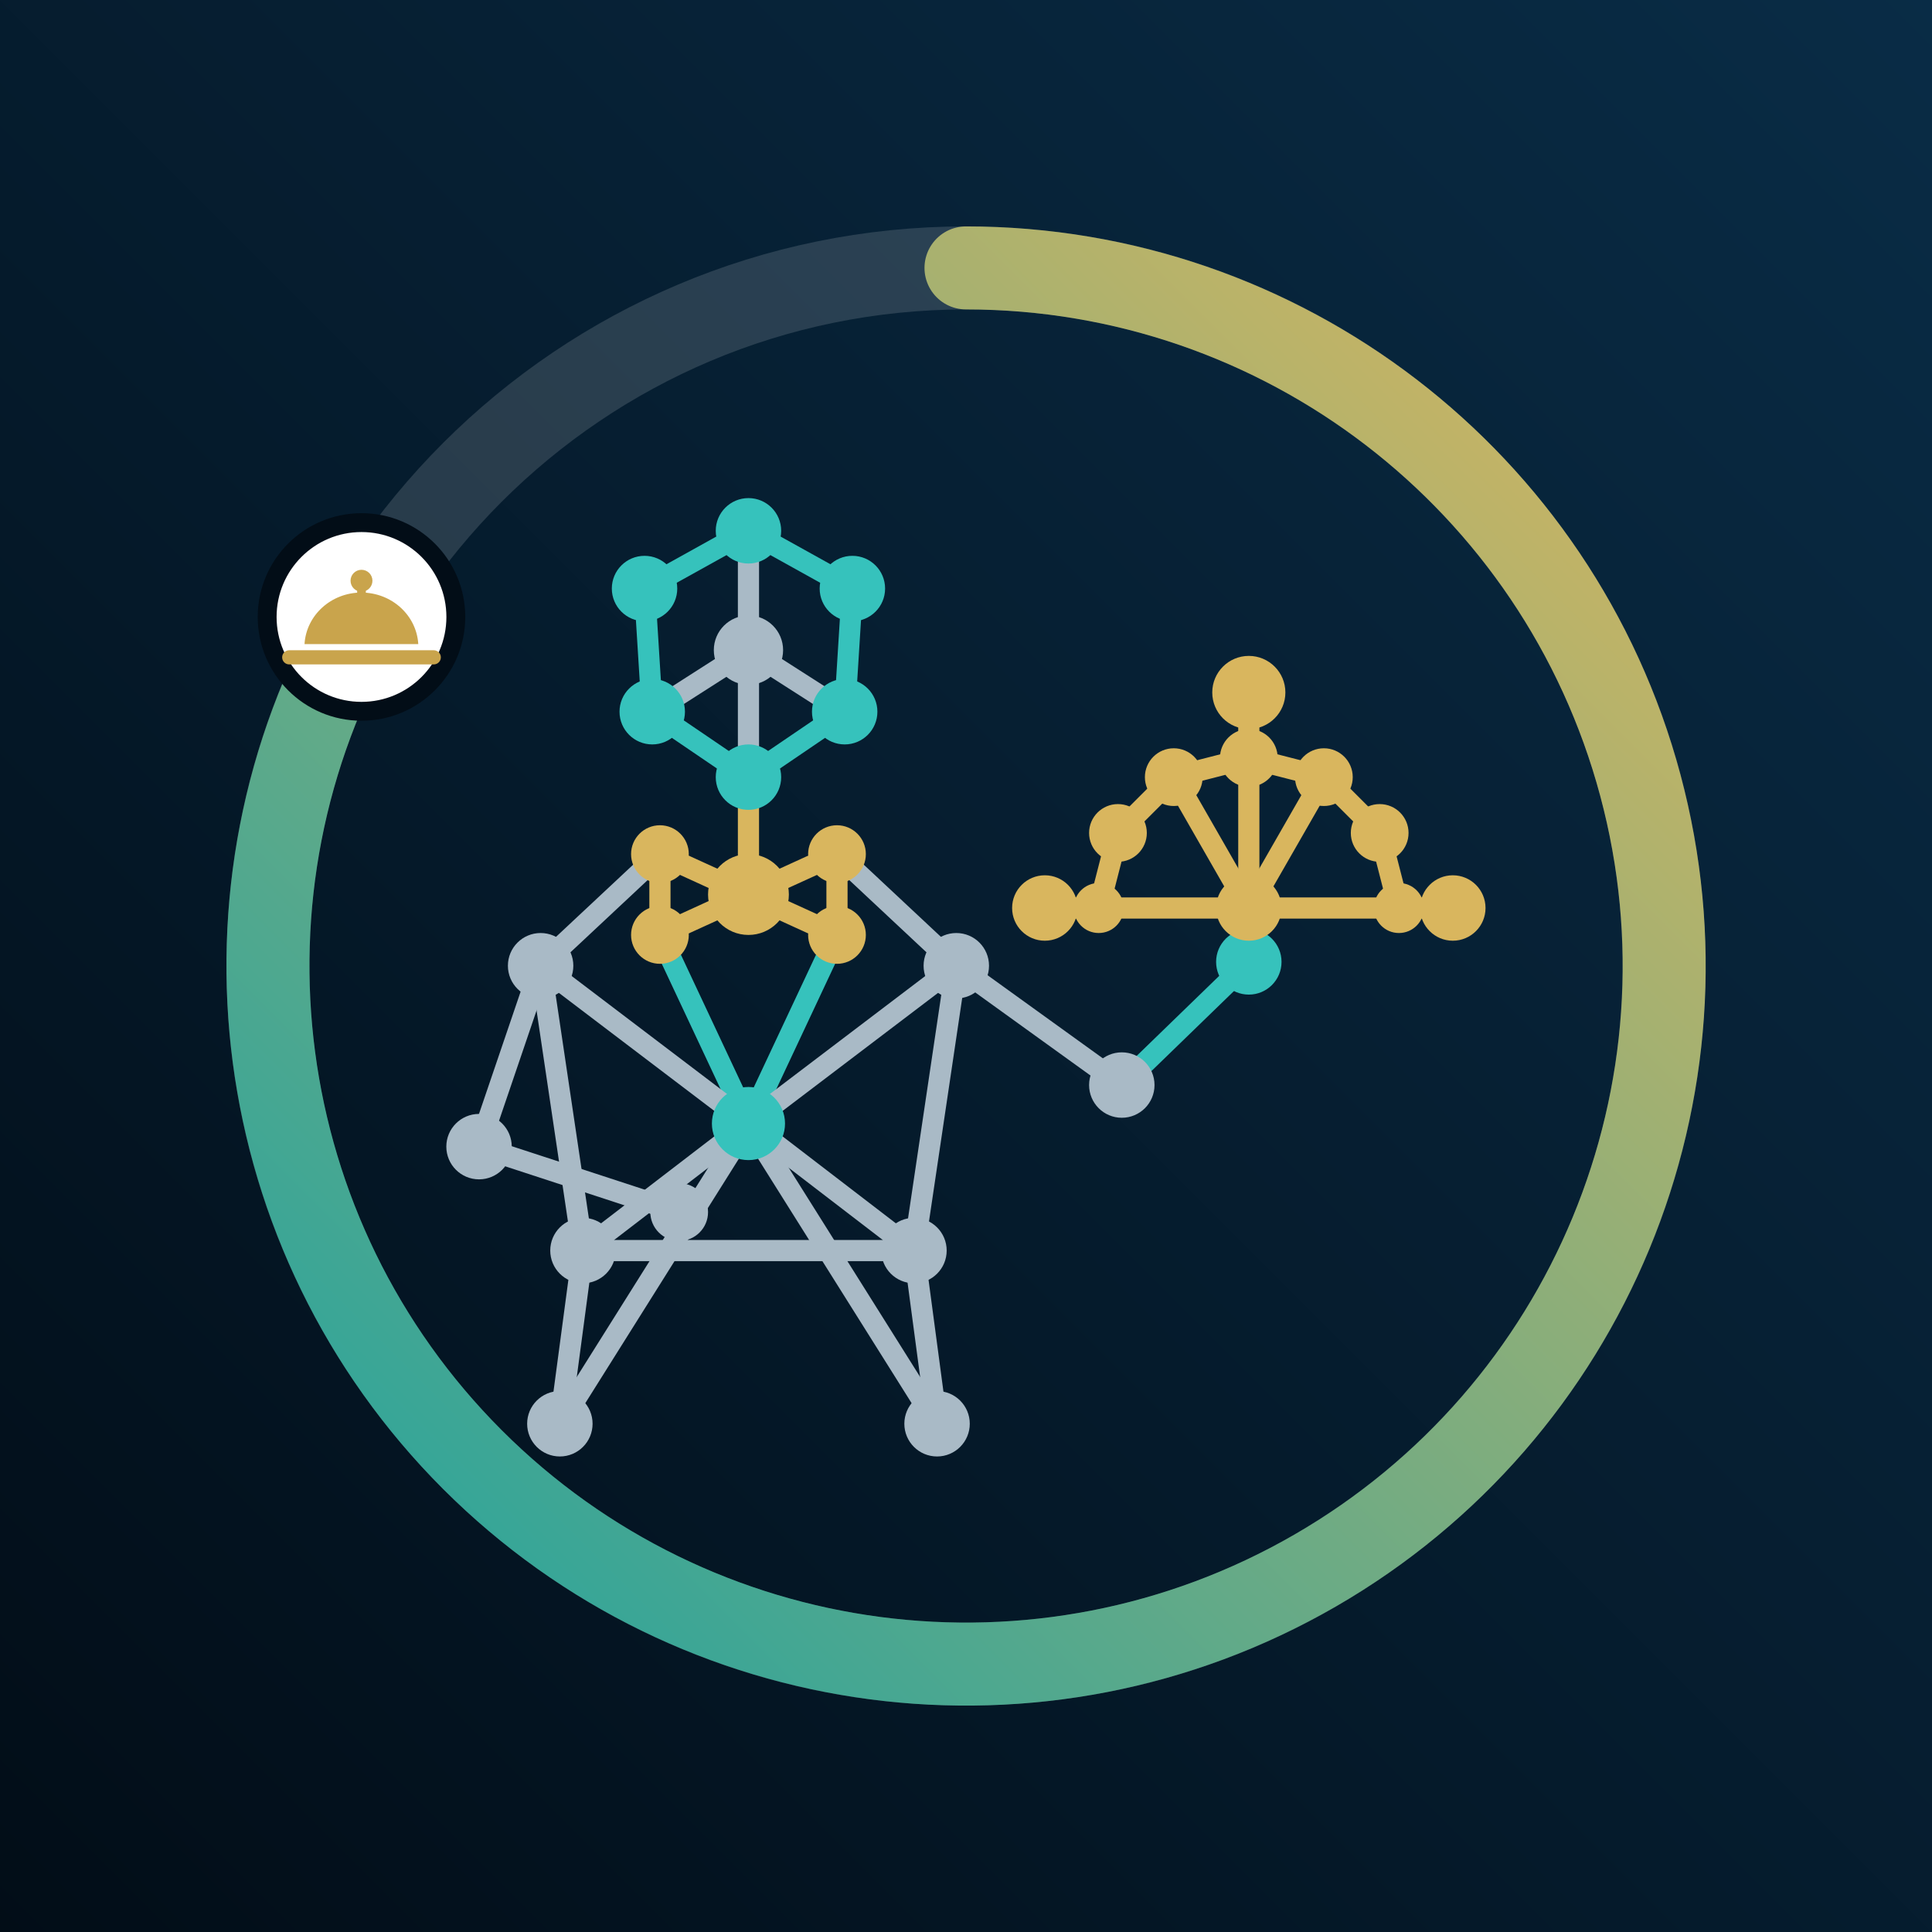
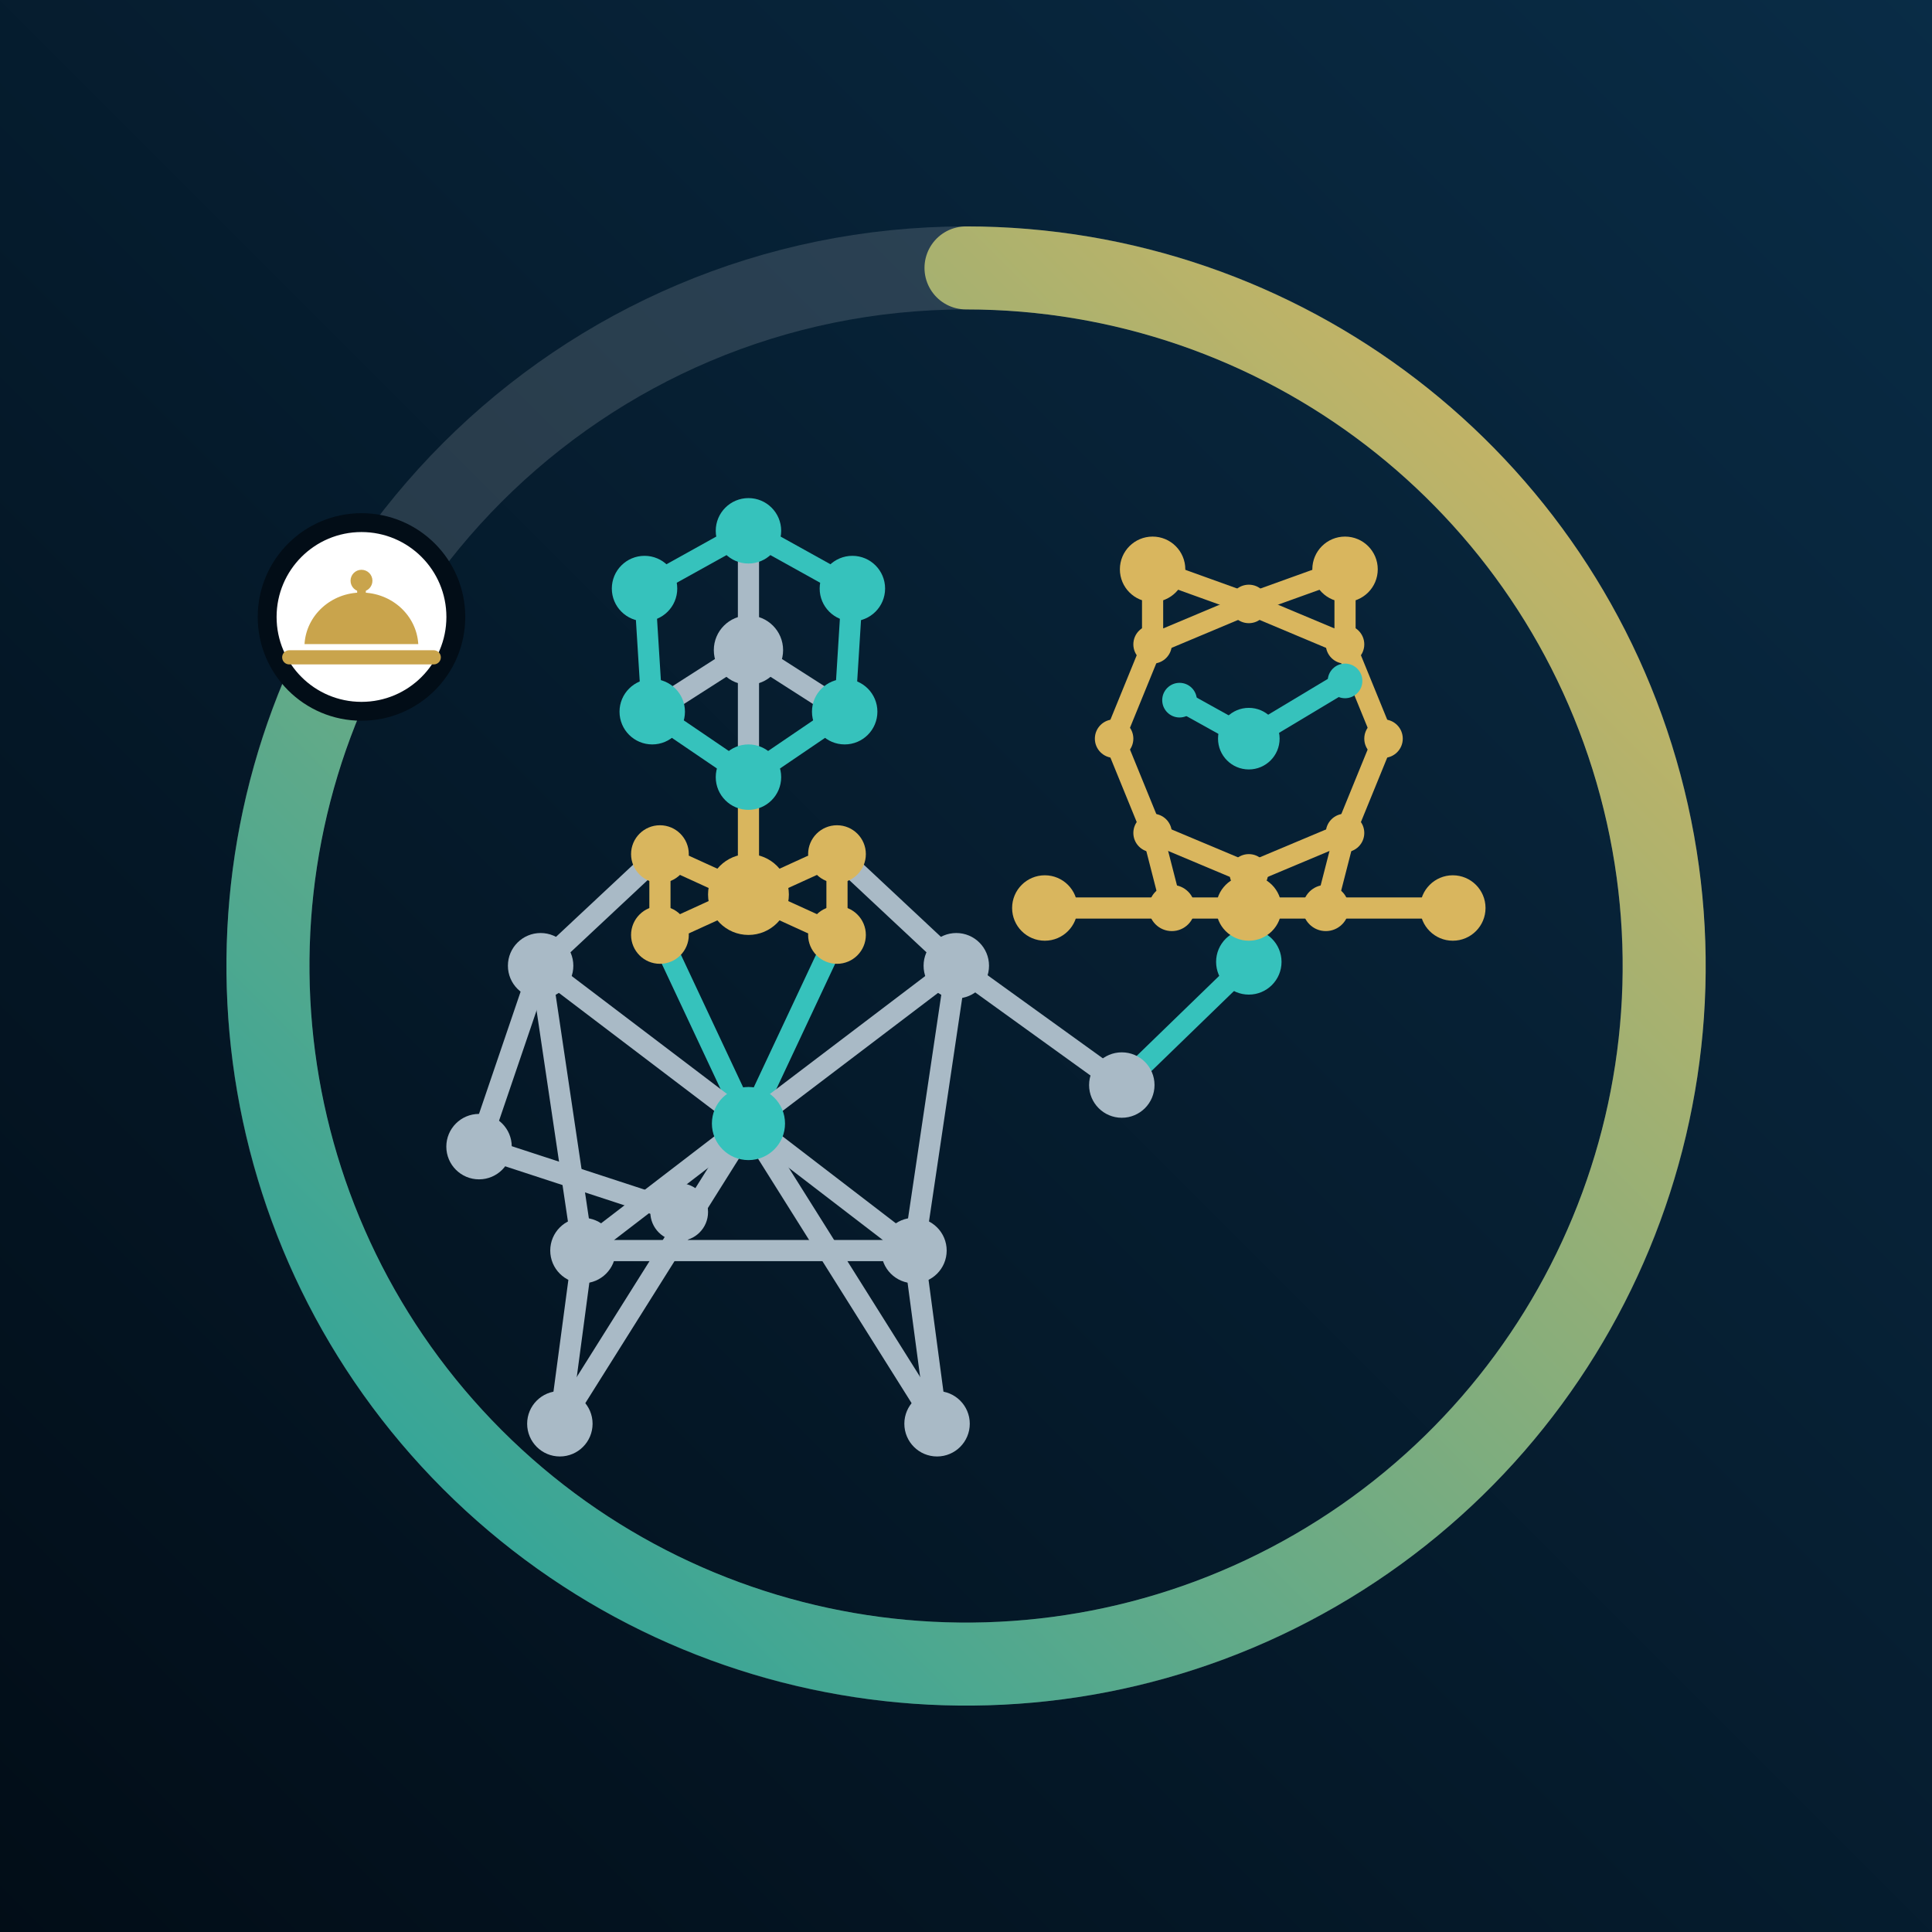
<svg xmlns="http://www.w3.org/2000/svg" viewBox="0 0 1024 1024" width="1024" height="1024">
  <defs>
    <linearGradient id="ring" x1="1" y1="0" x2="0" y2="1">
      <stop offset="0" stop-color="#D9B65E" />
      <stop offset="1" stop-color="#1FA3A0" />
    </linearGradient>
  </defs>
  <defs>
    <linearGradient id="bg" x1="1" y1="0" x2="0" y2="1">
      <stop offset="0" stop-color="#092C46" />
      <stop offset="1" stop-color="#020D17" />
    </linearGradient>
  </defs>
  <rect width="1024" height="1024" fill="url(#bg)" />
  <circle cx="512" cy="512" r="370" fill="none" stroke="#FFFFFF24" stroke-width="44" />
  <path d="M 512 142 A 370 370 0 1 1 191.6 327.0" fill="none" stroke="url(#ring)" stroke-width="44" stroke-linecap="round" />
  <g transform="translate(-41.9 24.3) scale(1.02)">
    <line x1="430" y1="252" x2="376" y2="282" stroke="#36C2BC" stroke-width="11" stroke-linecap="round" />
    <line x1="430" y1="252" x2="484" y2="282" stroke="#36C2BC" stroke-width="11" stroke-linecap="round" />
    <line x1="376" y1="282" x2="380" y2="346" stroke="#36C2BC" stroke-width="11" stroke-linecap="round" />
    <line x1="484" y1="282" x2="480" y2="346" stroke="#36C2BC" stroke-width="11" stroke-linecap="round" />
    <line x1="380" y1="346" x2="430" y2="380" stroke="#36C2BC" stroke-width="11" stroke-linecap="round" />
    <line x1="480" y1="346" x2="430" y2="380" stroke="#36C2BC" stroke-width="11" stroke-linecap="round" />
    <line x1="430" y1="314" x2="430" y2="252" stroke="#A9BAC6" stroke-width="11" stroke-linecap="round" />
    <line x1="430" y1="314" x2="380" y2="346" stroke="#A9BAC6" stroke-width="11" stroke-linecap="round" />
    <line x1="430" y1="314" x2="480" y2="346" stroke="#A9BAC6" stroke-width="11" stroke-linecap="round" />
    <line x1="430" y1="314" x2="430" y2="380" stroke="#A9BAC6" stroke-width="11" stroke-linecap="round" />
    <line x1="430" y1="380" x2="430" y2="441" stroke="#D9B65E" stroke-width="11" stroke-linecap="round" />
    <line x1="384" y1="420" x2="384" y2="462" stroke="#D9B65E" stroke-width="11" stroke-linecap="round" />
    <line x1="384" y1="420" x2="430" y2="441" stroke="#D9B65E" stroke-width="11" stroke-linecap="round" />
    <line x1="384" y1="462" x2="430" y2="441" stroke="#D9B65E" stroke-width="11" stroke-linecap="round" />
    <line x1="476" y1="420" x2="476" y2="462" stroke="#D9B65E" stroke-width="11" stroke-linecap="round" />
    <line x1="476" y1="420" x2="430" y2="441" stroke="#D9B65E" stroke-width="11" stroke-linecap="round" />
    <line x1="476" y1="462" x2="430" y2="441" stroke="#D9B65E" stroke-width="11" stroke-linecap="round" />
    <line x1="384" y1="420" x2="322" y2="478" stroke="#A9BAC6" stroke-width="11" stroke-linecap="round" />
    <line x1="476" y1="420" x2="538" y2="478" stroke="#A9BAC6" stroke-width="11" stroke-linecap="round" />
    <line x1="384" y1="462" x2="430" y2="560" stroke="#36C2BC" stroke-width="11" stroke-linecap="round" />
    <line x1="476" y1="462" x2="430" y2="560" stroke="#36C2BC" stroke-width="11" stroke-linecap="round" />
    <line x1="322" y1="478" x2="430" y2="560" stroke="#A9BAC6" stroke-width="11" stroke-linecap="round" />
    <line x1="538" y1="478" x2="430" y2="560" stroke="#A9BAC6" stroke-width="11" stroke-linecap="round" />
    <line x1="322" y1="478" x2="344" y2="626" stroke="#A9BAC6" stroke-width="11" stroke-linecap="round" />
    <line x1="538" y1="478" x2="516" y2="626" stroke="#A9BAC6" stroke-width="11" stroke-linecap="round" />
    <line x1="430" y1="560" x2="344" y2="626" stroke="#A9BAC6" stroke-width="11" stroke-linecap="round" />
    <line x1="430" y1="560" x2="516" y2="626" stroke="#A9BAC6" stroke-width="11" stroke-linecap="round" />
    <line x1="344" y1="626" x2="516" y2="626" stroke="#A9BAC6" stroke-width="11" stroke-linecap="round" />
    <line x1="344" y1="626" x2="332" y2="716" stroke="#A9BAC6" stroke-width="11" stroke-linecap="round" />
    <line x1="516" y1="626" x2="528" y2="716" stroke="#A9BAC6" stroke-width="11" stroke-linecap="round" />
    <line x1="430" y1="560" x2="332" y2="716" stroke="#A9BAC6" stroke-width="11" stroke-linecap="round" />
    <line x1="430" y1="560" x2="528" y2="716" stroke="#A9BAC6" stroke-width="11" stroke-linecap="round" />
    <line x1="538" y1="478" x2="624" y2="540" stroke="#A9BAC6" stroke-width="11" stroke-linecap="round" />
    <line x1="624" y1="540" x2="690" y2="476" stroke="#36C2BC" stroke-width="11" stroke-linecap="round" />
    <line x1="690" y1="476" x2="690" y2="448" stroke="#36C2BC" stroke-width="11" stroke-linecap="round" />
    <line x1="322" y1="478" x2="290" y2="572" stroke="#A9BAC6" stroke-width="11" stroke-linecap="round" />
    <line x1="290" y1="572" x2="394" y2="606" stroke="#A9BAC6" stroke-width="11" stroke-linecap="round" />
-     <line x1="584" y1="448" x2="612" y2="448" stroke="#D9B65E" stroke-width="11" stroke-linecap="round" />
-     <line x1="612" y1="448" x2="690" y2="448" stroke="#D9B65E" stroke-width="11" stroke-linecap="round" />
-     <line x1="690" y1="448" x2="768" y2="448" stroke="#D9B65E" stroke-width="11" stroke-linecap="round" />
-     <line x1="768" y1="448" x2="796" y2="448" stroke="#D9B65E" stroke-width="11" stroke-linecap="round" />
-     <line x1="612" y1="448" x2="622" y2="409" stroke="#D9B65E" stroke-width="11" stroke-linecap="round" />
-     <line x1="622" y1="409" x2="651" y2="380" stroke="#D9B65E" stroke-width="11" stroke-linecap="round" />
-     <line x1="651" y1="380" x2="690" y2="370" stroke="#D9B65E" stroke-width="11" stroke-linecap="round" />
-     <line x1="690" y1="370" x2="729" y2="380" stroke="#D9B65E" stroke-width="11" stroke-linecap="round" />
-     <line x1="729" y1="380" x2="758" y2="409" stroke="#D9B65E" stroke-width="11" stroke-linecap="round" />
-     <line x1="758" y1="409" x2="768" y2="448" stroke="#D9B65E" stroke-width="11" stroke-linecap="round" />
-     <line x1="690" y1="448" x2="651" y2="380" stroke="#D9B65E" stroke-width="11" stroke-linecap="round" />
-     <line x1="690" y1="448" x2="690" y2="370" stroke="#D9B65E" stroke-width="11" stroke-linecap="round" />
-     <line x1="690" y1="448" x2="729" y2="380" stroke="#D9B65E" stroke-width="11" stroke-linecap="round" />
-     <line x1="690" y1="370" x2="690" y2="336" stroke="#D9B65E" stroke-width="11" stroke-linecap="round" />
+     <line x1="584" y1="448" x2="650" y2="448" stroke="#D9B65E" stroke-width="11" stroke-linecap="round" />
+     <line x1="650" y1="448" x2="690" y2="448" stroke="#D9B65E" stroke-width="11" stroke-linecap="round" />
+     <line x1="690" y1="448" x2="730" y2="448" stroke="#D9B65E" stroke-width="11" stroke-linecap="round" />
+     <line x1="730" y1="448" x2="796" y2="448" stroke="#D9B65E" stroke-width="11" stroke-linecap="round" />
+     <line x1="690" y1="290" x2="740" y2="311" stroke="#D9B65E" stroke-width="11" stroke-linecap="round" />
+     <line x1="740" y1="311" x2="760" y2="360" stroke="#D9B65E" stroke-width="11" stroke-linecap="round" />
+     <line x1="760" y1="360" x2="740" y2="409" stroke="#D9B65E" stroke-width="11" stroke-linecap="round" />
+     <line x1="740" y1="409" x2="690" y2="430" stroke="#D9B65E" stroke-width="11" stroke-linecap="round" />
+     <line x1="690" y1="430" x2="640" y2="409" stroke="#D9B65E" stroke-width="11" stroke-linecap="round" />
+     <line x1="640" y1="409" x2="620" y2="360" stroke="#D9B65E" stroke-width="11" stroke-linecap="round" />
+     <line x1="620" y1="360" x2="640" y2="311" stroke="#D9B65E" stroke-width="11" stroke-linecap="round" />
+     <line x1="640" y1="311" x2="690" y2="290" stroke="#D9B65E" stroke-width="11" stroke-linecap="round" />
+     <line x1="690" y1="360" x2="654" y2="340" stroke="#36C2BC" stroke-width="11" stroke-linecap="round" />
+     <line x1="690" y1="360" x2="740" y2="330" stroke="#36C2BC" stroke-width="11" stroke-linecap="round" />
+     <line x1="640" y1="272" x2="640" y2="311" stroke="#D9B65E" stroke-width="11" stroke-linecap="round" />
+     <line x1="640" y1="272" x2="690" y2="290" stroke="#D9B65E" stroke-width="11" stroke-linecap="round" />
+     <line x1="740" y1="272" x2="740" y2="311" stroke="#D9B65E" stroke-width="11" stroke-linecap="round" />
+     <line x1="740" y1="272" x2="690" y2="290" stroke="#D9B65E" stroke-width="11" stroke-linecap="round" />
+     <line x1="640" y1="409" x2="650" y2="448" stroke="#D9B65E" stroke-width="11" stroke-linecap="round" />
+     <line x1="740" y1="409" x2="730" y2="448" stroke="#D9B65E" stroke-width="11" stroke-linecap="round" />
    <circle cx="430" cy="252" r="17" fill="#36C2BC" />
    <circle cx="376" cy="282" r="17" fill="#36C2BC" />
    <circle cx="484" cy="282" r="17" fill="#36C2BC" />
    <circle cx="380" cy="346" r="17" fill="#36C2BC" />
    <circle cx="480" cy="346" r="17" fill="#36C2BC" />
    <circle cx="430" cy="380" r="17" fill="#36C2BC" />
    <circle cx="430" cy="314" r="18" fill="#A9BAC6" />
    <circle cx="384" cy="420" r="15" fill="#D9B65E" />
    <circle cx="384" cy="462" r="15" fill="#D9B65E" />
    <circle cx="476" cy="420" r="15" fill="#D9B65E" />
    <circle cx="476" cy="462" r="15" fill="#D9B65E" />
    <circle cx="430" cy="441" r="21" fill="#D9B65E" />
    <circle cx="322" cy="478" r="17" fill="#A9BAC6" />
    <circle cx="538" cy="478" r="17" fill="#A9BAC6" />
    <circle cx="430" cy="560" r="19" fill="#36C2BC" />
    <circle cx="344" cy="626" r="17" fill="#A9BAC6" />
    <circle cx="516" cy="626" r="17" fill="#A9BAC6" />
    <circle cx="332" cy="716" r="17" fill="#A9BAC6" />
    <circle cx="528" cy="716" r="17" fill="#A9BAC6" />
    <circle cx="624" cy="540" r="17" fill="#A9BAC6" />
    <circle cx="690" cy="476" r="17" fill="#36C2BC" />
    <circle cx="290" cy="572" r="17" fill="#A9BAC6" />
    <circle cx="394" cy="606" r="15" fill="#A9BAC6" />
    <circle cx="584" cy="448" r="17" fill="#D9B65E" />
    <circle cx="690" cy="448" r="17" fill="#D9B65E" />
    <circle cx="796" cy="448" r="17" fill="#D9B65E" />
-     <circle cx="612" cy="448" r="13" fill="#D9B65E" />
-     <circle cx="622" cy="409" r="15" fill="#D9B65E" />
-     <circle cx="651" cy="380" r="15" fill="#D9B65E" />
-     <circle cx="690" cy="370" r="15" fill="#D9B65E" />
-     <circle cx="729" cy="380" r="15" fill="#D9B65E" />
-     <circle cx="758" cy="409" r="15" fill="#D9B65E" />
-     <circle cx="768" cy="448" r="13" fill="#D9B65E" />
-     <circle cx="690" cy="336" r="19" fill="#D9B65E" />
+     <circle cx="690" cy="290" r="10" fill="#D9B65E" />
+     <circle cx="740" cy="311" r="10" fill="#D9B65E" />
+     <circle cx="760" cy="360" r="10" fill="#D9B65E" />
+     <circle cx="740" cy="409" r="10" fill="#D9B65E" />
+     <circle cx="690" cy="430" r="10" fill="#D9B65E" />
+     <circle cx="640" cy="409" r="10" fill="#D9B65E" />
+     <circle cx="620" cy="360" r="10" fill="#D9B65E" />
+     <circle cx="640" cy="311" r="10" fill="#D9B65E" />
+     <circle cx="690" cy="360" r="16" fill="#36C2BC" />
+     <circle cx="654" cy="340" r="9" fill="#36C2BC" />
+     <circle cx="740" cy="330" r="9" fill="#36C2BC" />
+     <circle cx="640" cy="272" r="17" fill="#D9B65E" />
+     <circle cx="740" cy="272" r="17" fill="#D9B65E" />
+     <circle cx="650" cy="448" r="12" fill="#D9B65E" />
+     <circle cx="730" cy="448" r="12" fill="#D9B65E" />
  </g>
  <circle cx="191.6" cy="327.0" r="50" fill="#FFFFFF" stroke="#020D17" stroke-width="10" />
  <path d="M 161.4 341.4 A 30.2 29.0 0 0 1 221.7 341.4 Z" fill="#C9A44C" />
  <circle cx="191.6" cy="307.8" r="5.8" fill="#C9A44C" />
  <line x1="191.6" y1="310.1" x2="191.6" y2="314.8" stroke="#C9A44C" stroke-width="4.6" stroke-linecap="round" />
  <line x1="153.3" y1="348.4" x2="229.9" y2="348.4" stroke="#C9A44C" stroke-width="7.5" stroke-linecap="round" />
</svg>
